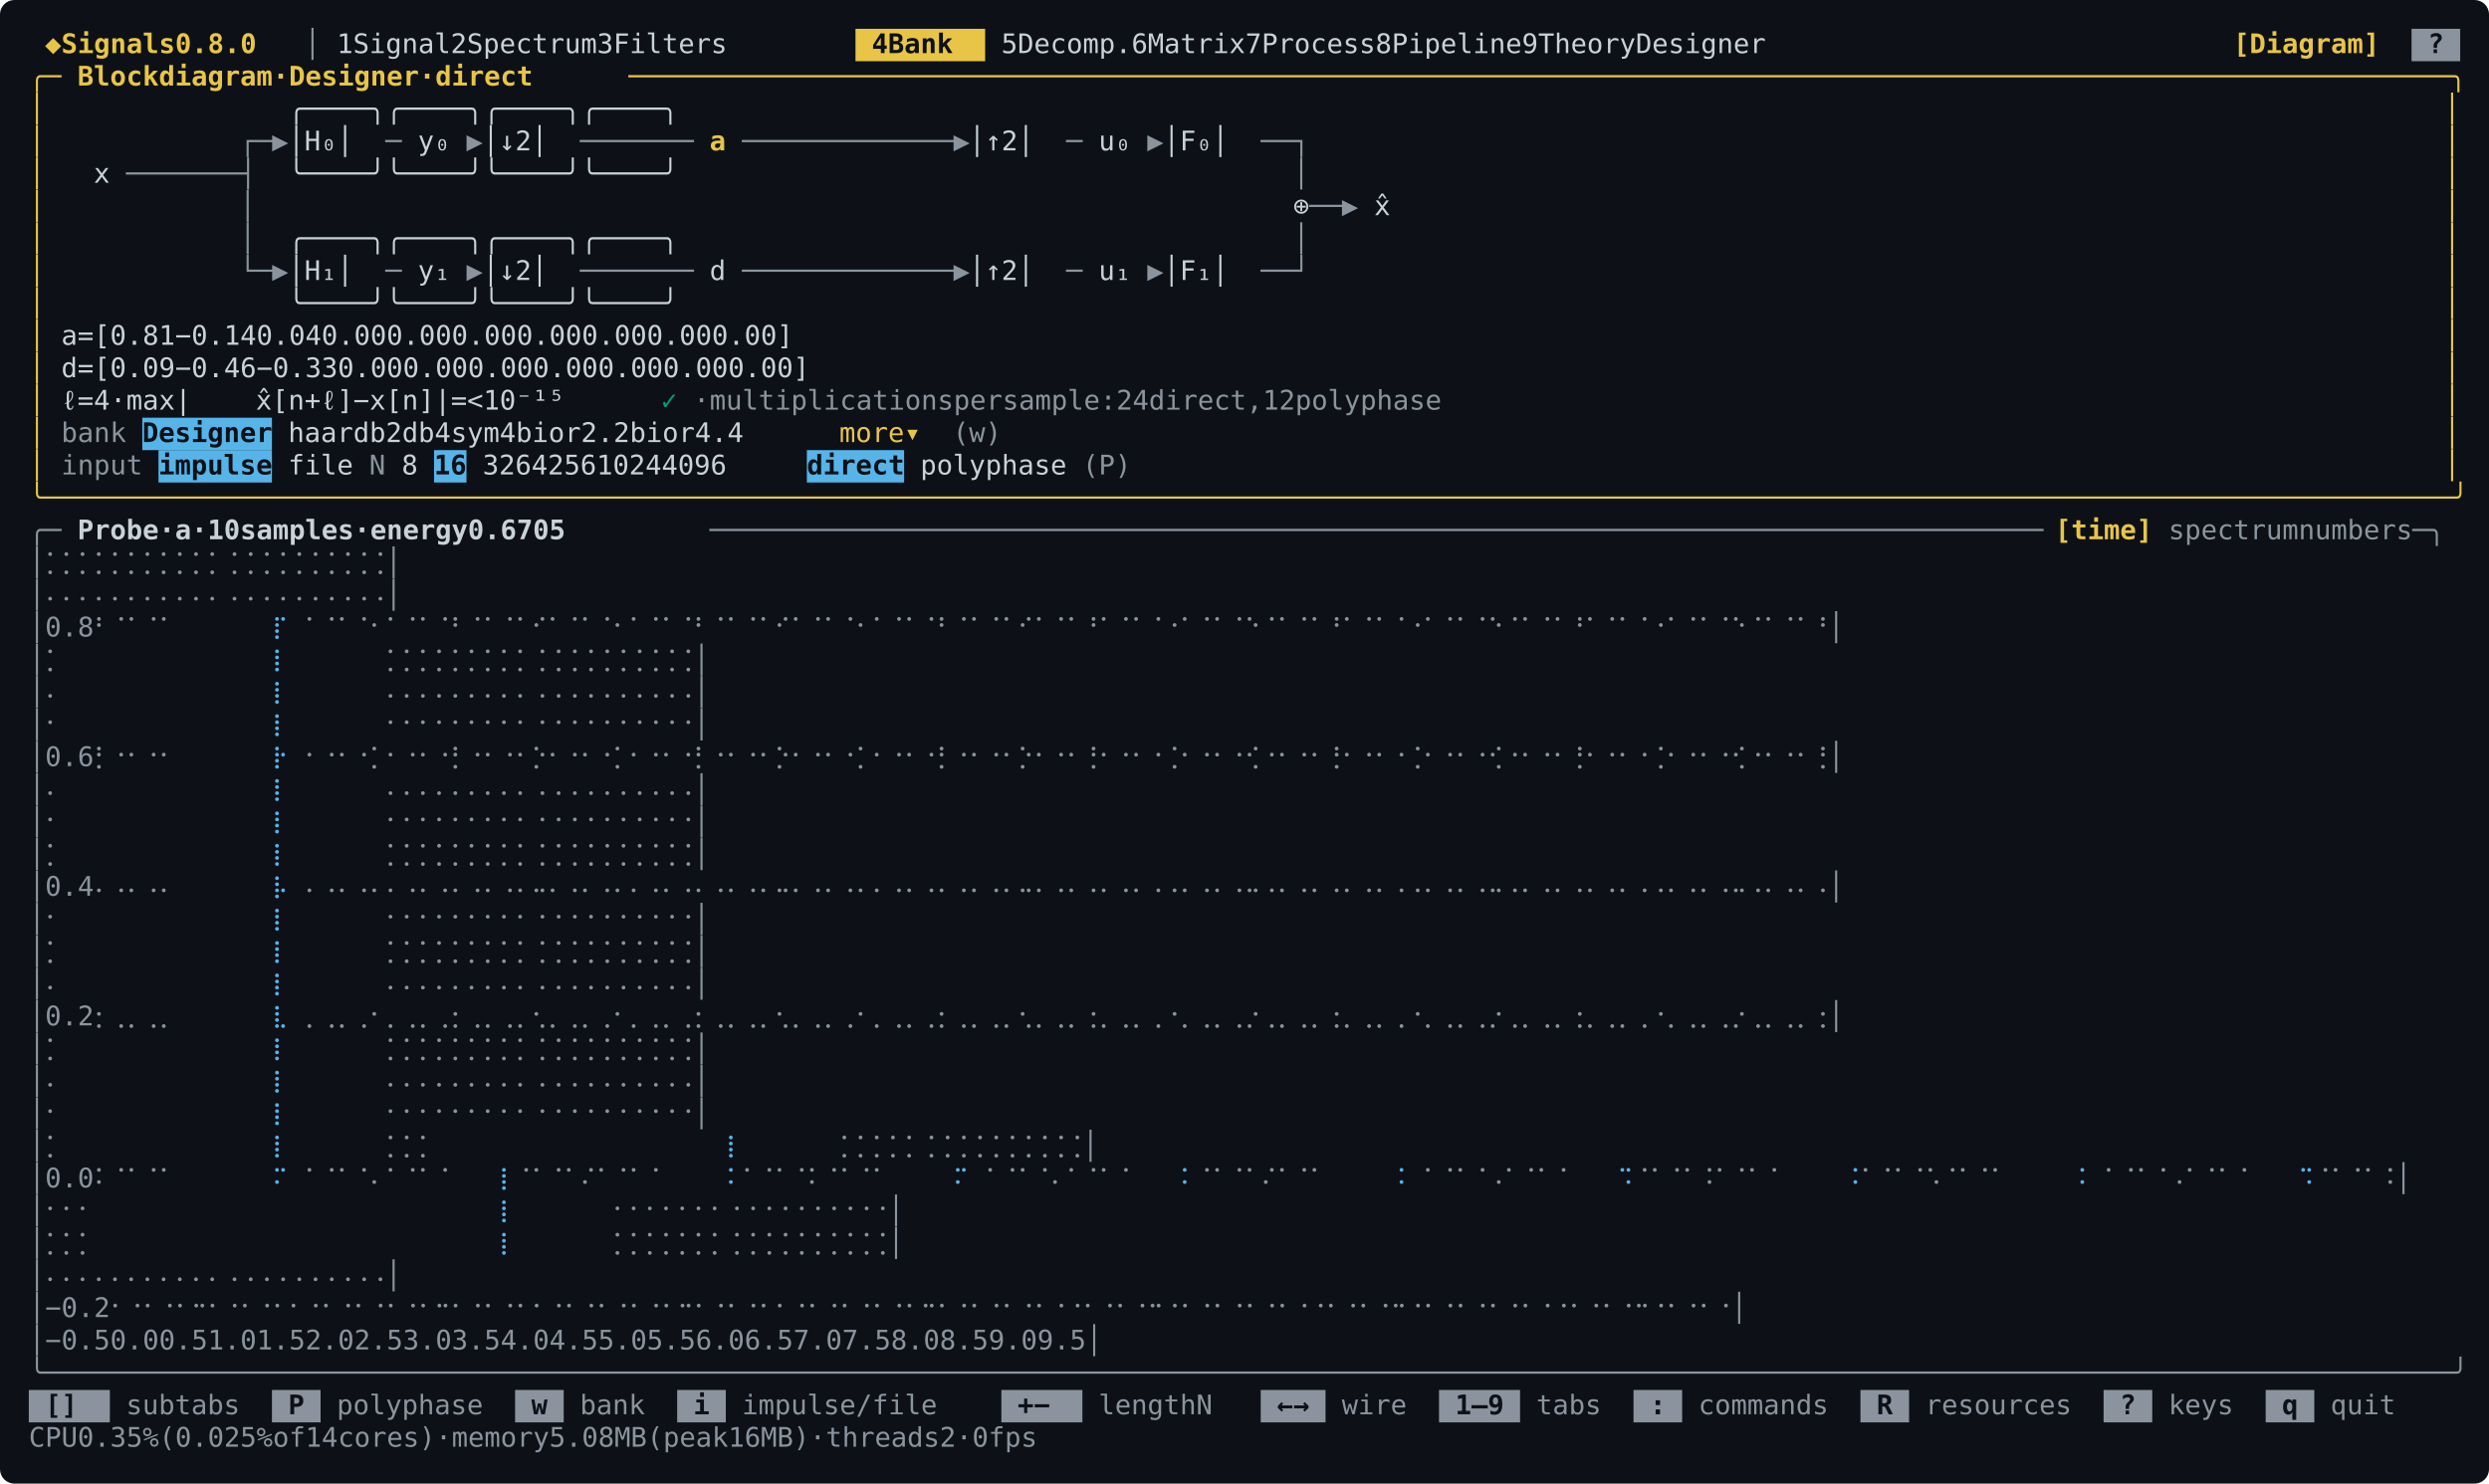
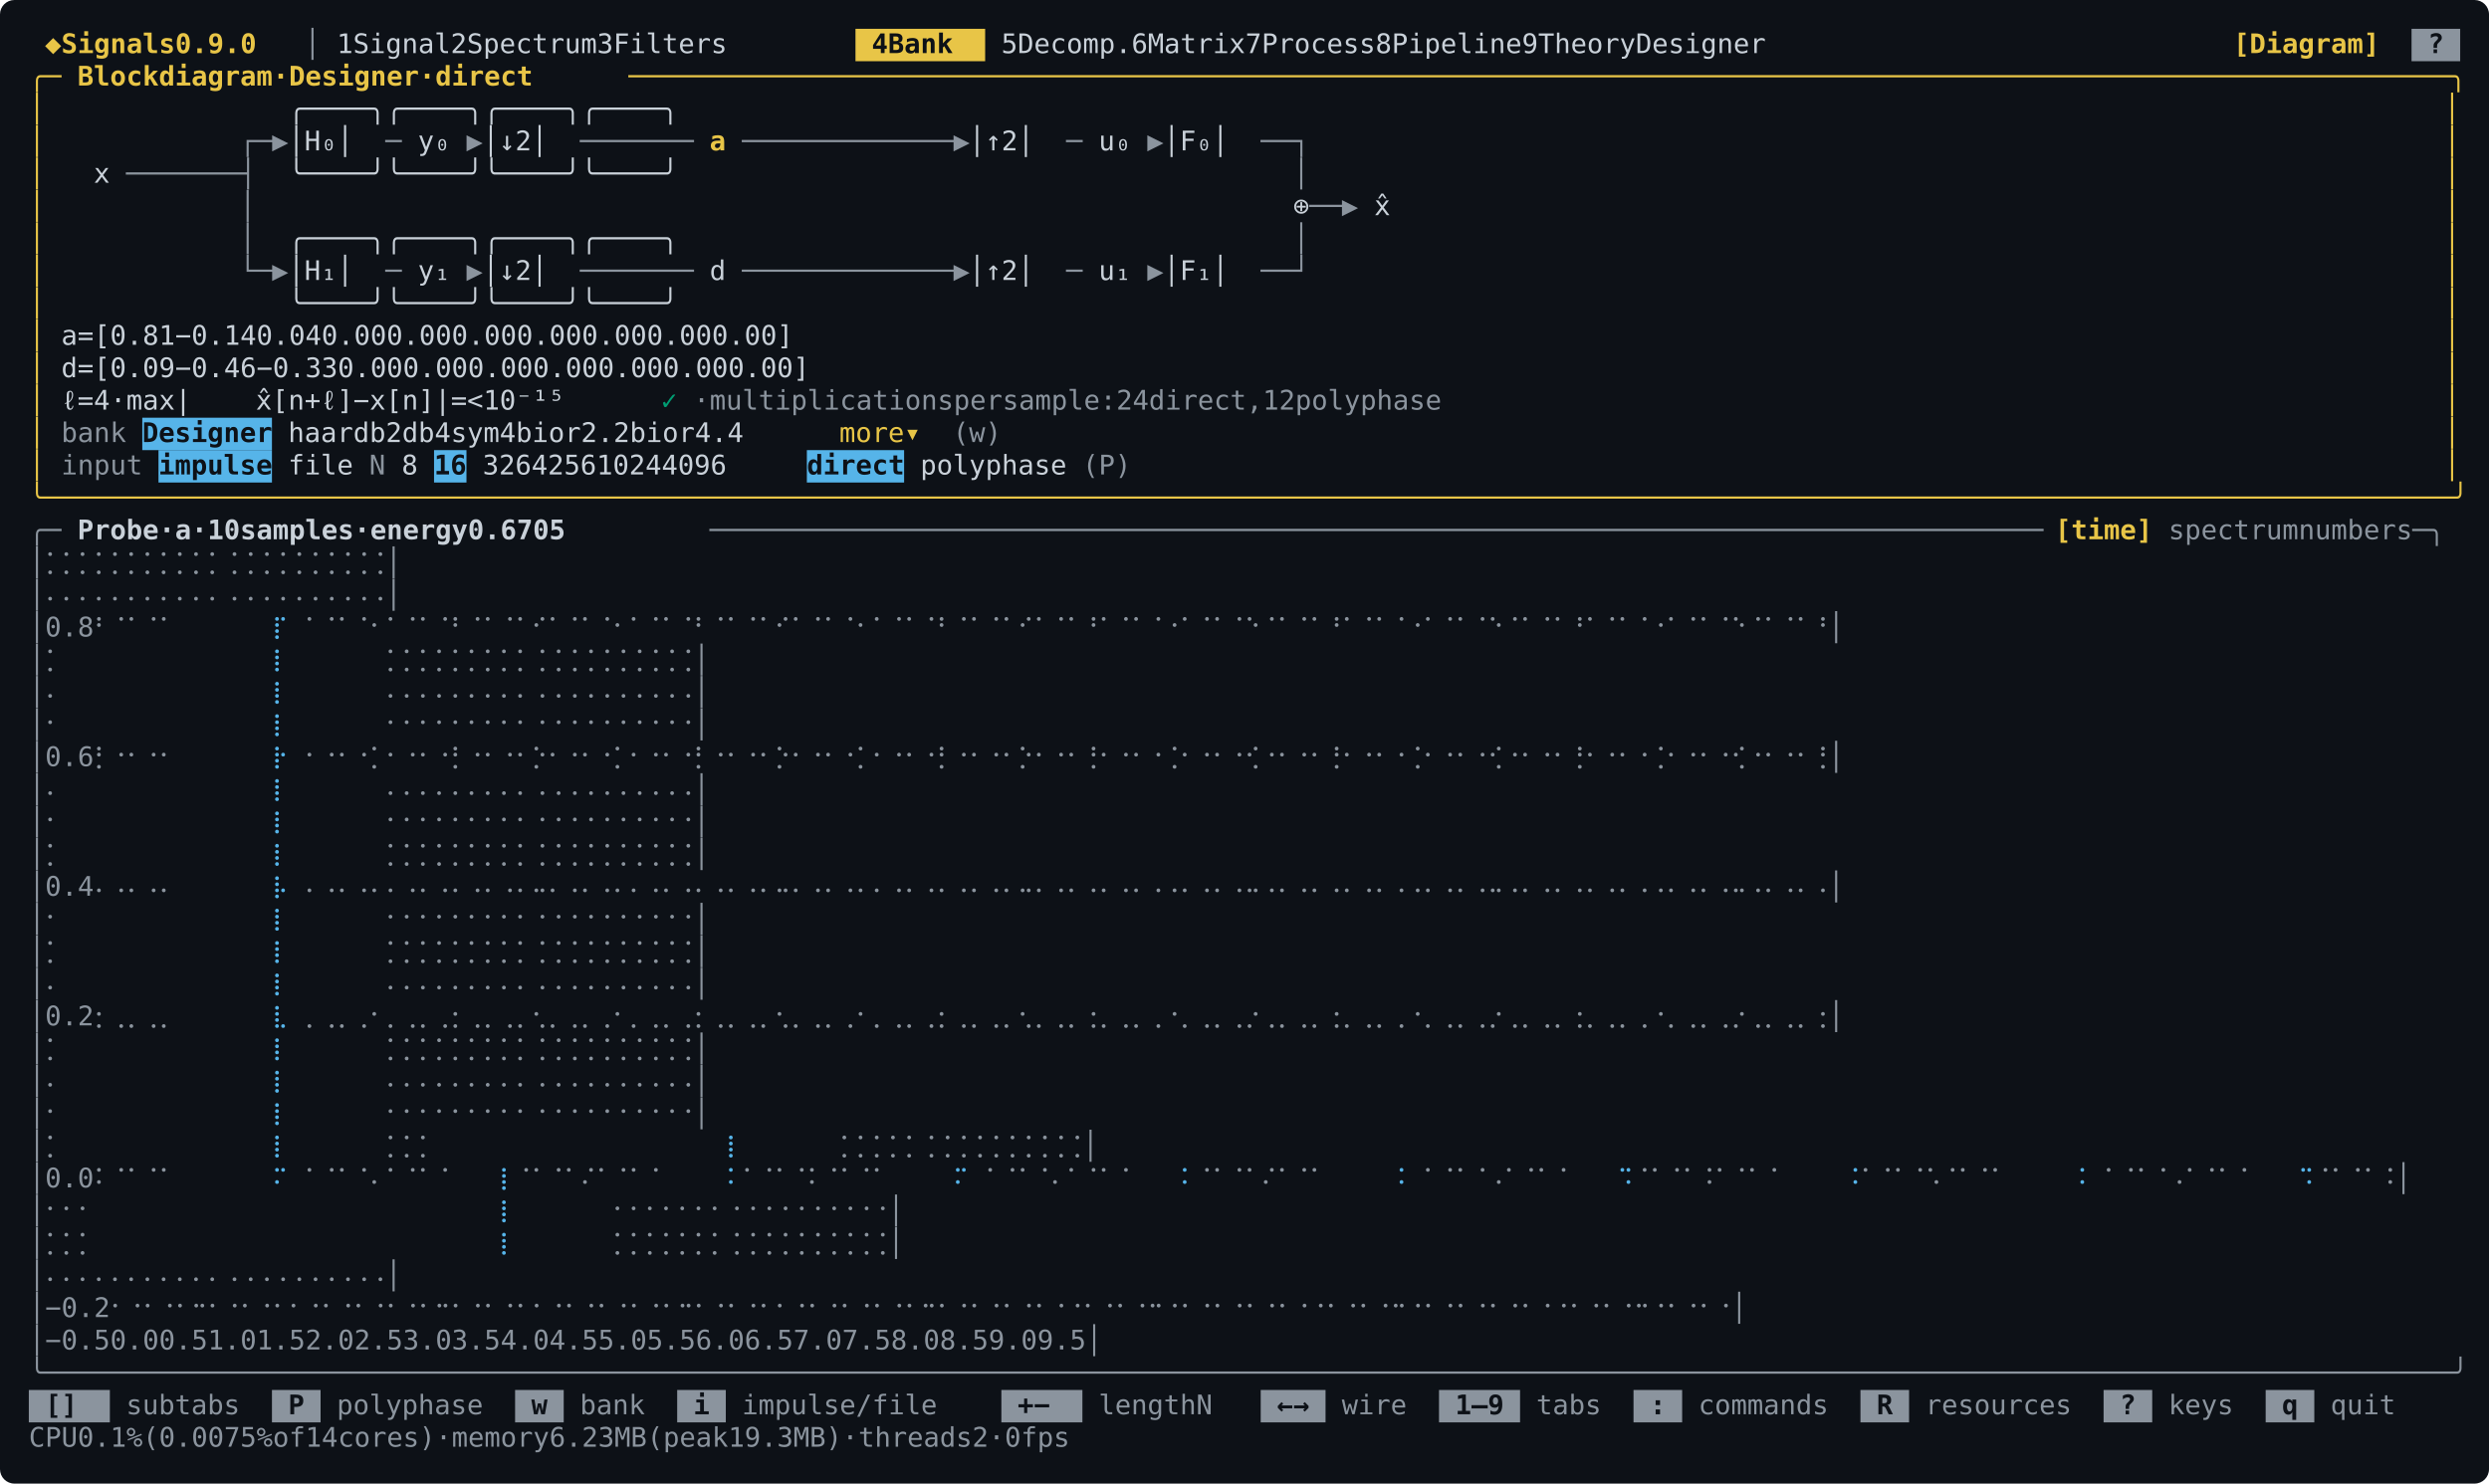
<svg xmlns="http://www.w3.org/2000/svg" width="1382" height="824" viewBox="0 0 1382 824" font-family="ui-monospace, SFMono-Regular, Menlo, Consolas, &quot;DejaVu Sans Mono&quot;, &quot;Liberation Mono&quot;, monospace" font-size="15">
  <rect width="1382" height="824" rx="8" fill="#0d1117" />
  <rect x="475" y="16" width="72" height="18" fill="#e8c547" />
  <rect x="1339" y="16" width="27" height="18" fill="#8b949e" />
-   <text x="25 43 52 61 70 79 88 97 115 124 133 142 151" y="29.5" fill="#e8c547" font-weight="bold">◆Signals0.8.0</text>
+   <text x="25 43 52 61 70 79 88 97 115 124 133 142 151" y="29.5" fill="#e8c547" font-weight="bold">◆Signals0.9.0</text>
  <text x="169" y="29.5" fill="#8b949e">│</text>
  <text x="187 205 214 223 232 241 250 277 295 304 313 322 331 340 349 358 385 403 412 421 430 439 448 457" y="29.5" fill="#c9d1d9">1Signal2Spectrum3Filters</text>
  <text x="484 502 511 520 529" y="29.5" fill="#0d1117" font-weight="bold">4Bank</text>
  <text x="556 574 583 592 601 610 619 628 655 673 682 691 700 709 718 745 763 772 781 790 799 808 817 844 862 871 880 889 898 907 916 925 952 970 979 988 997 1006 1015 1159 1168 1177 1186 1195 1204 1213 1222" y="29.5" fill="#c9d1d9">5Decomp.6Matrix7Process8Pipeline9TheoryDesigner</text>
  <text x="1240 1249 1258 1267 1276 1285 1294 1303 1312" y="29.5" fill="#e8c547" font-weight="bold">[Diagram]</text>
  <text x="1348" y="29.5" fill="#0d1117" font-weight="bold">?</text>
  <text x="16 25" y="47.5" fill="#e8c547">╭─</text>
  <text x="43 52 61 70 79 97 106 115 124 133 142 151 169 187 196 205 214 223 232 241 250 268 286 295 304 313 322 331" y="47.5" fill="#e8c547" font-weight="bold">Blockdiagram·Designer·direct</text>
  <text x="349 358 367 376 385 394 403 412 421 430 439 448 457 466 475 484 493 502 511 520 529 538 547 556 565 574 583 592 601 610 619 628 637 646 655 664 673 682 691 700 709 718 727 736 745 754 763 772 781 790 799 808 817 826 835 844 853 862 871 880 889 898 907 916 925 934 943 952 961 970 979 988 997 1006 1015 1024 1033 1042 1051 1060 1069 1078 1087 1096 1105 1114 1123 1132 1141 1150 1159 1168 1177 1186 1195 1204 1213 1222 1231 1240 1249 1258 1267 1276 1285 1294 1303 1312 1321 1330 1339 1348 1357" y="47.5" fill="#e8c547">────────────────────────────────────────────────────────────────────────────────────────────────────────────────╮</text>
  <text x="16" y="65.5" fill="#e8c547">│</text>
  <text x="160 169 178 187 196 205 268 277 286 295 304 313 538 547 556 565 574 583 646 655 664 673 682 691" y="65.5" fill="#c9d1d9">╭────╮╭────╮╭────╮╭────╮</text>
  <text x="1357" y="65.5" fill="#e8c547">│</text>
  <text x="16" y="83.5" fill="#e8c547">│</text>
  <text x="133 142 151" y="83.5" fill="#8b949e">┌─▶</text>
  <text x="160 178 187 205" y="83.5" fill="#c9d1d9">│H₀│</text>
  <text x="214" y="83.5" fill="#8b949e">─</text>
  <text x="232 241" y="83.5" fill="#c9d1d9">y₀</text>
  <text x="259" y="83.5" fill="#8b949e">▶</text>
  <text x="268 286 295 313" y="83.5" fill="#c9d1d9">│↓2│</text>
  <text x="322 331 340 349 358 367 376" y="83.5" fill="#8b949e">───────</text>
  <text x="394" y="83.5" fill="#e8c547" font-weight="bold">a</text>
  <text x="412 421 430 439 448 457 466 475 484 493 502 511 520 529" y="83.5" fill="#8b949e">─────────────▶</text>
  <text x="538 556 565 583" y="83.5" fill="#c9d1d9">│↑2│</text>
  <text x="592" y="83.5" fill="#8b949e">─</text>
  <text x="610 619" y="83.5" fill="#c9d1d9">u₀</text>
  <text x="637" y="83.5" fill="#8b949e">▶</text>
  <text x="646 664 673 691" y="83.5" fill="#c9d1d9">│F₀│</text>
  <text x="700 709 718" y="83.5" fill="#8b949e">──┐</text>
  <text x="1357" y="83.5" fill="#e8c547">│</text>
  <text x="16" y="101.5" fill="#e8c547">│</text>
  <text x="52" y="101.5" fill="#c9d1d9">x</text>
  <text x="70 79 88 97 106 115 124 133" y="101.5" fill="#8b949e">───────┤</text>
  <text x="160 169 178 187 196 205 268 277 286 295 304 313 538 547 556 565 574 583 646 655 664 673 682 691" y="101.5" fill="#c9d1d9">╰────╯╰────╯╰────╯╰────╯</text>
  <text x="718" y="101.5" fill="#8b949e">│</text>
  <text x="1357" y="101.5" fill="#e8c547">│</text>
  <text x="16" y="119.5" fill="#e8c547">│</text>
  <text x="133" y="119.5" fill="#8b949e">│</text>
  <text x="718" y="119.5" fill="#c9d1d9">⊕</text>
  <text x="727 736 745" y="119.5" fill="#8b949e">──▶</text>
  <text x="763" y="119.5" fill="#c9d1d9">x̂</text>
  <text x="1357" y="119.5" fill="#e8c547">│</text>
  <text x="16" y="137.5" fill="#e8c547">│</text>
  <text x="133" y="137.5" fill="#8b949e">│</text>
  <text x="160 169 178 187 196 205 268 277 286 295 304 313 538 547 556 565 574 583 646 655 664 673 682 691" y="137.5" fill="#c9d1d9">╭────╮╭────╮╭────╮╭────╮</text>
  <text x="718" y="137.5" fill="#8b949e">│</text>
  <text x="1357" y="137.5" fill="#e8c547">│</text>
  <text x="16" y="155.5" fill="#e8c547">│</text>
  <text x="133 142 151" y="155.5" fill="#8b949e">└─▶</text>
  <text x="160 178 187 205" y="155.5" fill="#c9d1d9">│H₁│</text>
  <text x="214" y="155.5" fill="#8b949e">─</text>
  <text x="232 241" y="155.5" fill="#c9d1d9">y₁</text>
  <text x="259" y="155.5" fill="#8b949e">▶</text>
  <text x="268 286 295 313" y="155.5" fill="#c9d1d9">│↓2│</text>
  <text x="322 331 340 349 358 367 376" y="155.5" fill="#8b949e">───────</text>
  <text x="394" y="155.5" fill="#c9d1d9">d</text>
  <text x="412 421 430 439 448 457 466 475 484 493 502 511 520 529" y="155.5" fill="#8b949e">─────────────▶</text>
  <text x="538 556 565 583" y="155.5" fill="#c9d1d9">│↑2│</text>
  <text x="592" y="155.5" fill="#8b949e">─</text>
  <text x="610 619" y="155.5" fill="#c9d1d9">u₁</text>
  <text x="637" y="155.5" fill="#8b949e">▶</text>
  <text x="646 664 673 691" y="155.5" fill="#c9d1d9">│F₁│</text>
  <text x="700 709 718" y="155.5" fill="#8b949e">──┘</text>
  <text x="1357" y="155.5" fill="#e8c547">│</text>
  <text x="16" y="173.5" fill="#e8c547">│</text>
  <text x="160 169 178 187 196 205 268 277 286 295 304 313 538 547 556 565 574 583 646 655 664 673 682 691" y="173.5" fill="#c9d1d9">╰────╯╰────╯╰────╯╰────╯</text>
  <text x="1357" y="173.5" fill="#e8c547">│</text>
  <text x="16" y="191.5" fill="#e8c547">│</text>
  <text x="34 52 70 79 88 97 106 124 133 142 151 160 178 187 196 205 223 232 241 250 268 277 286 295 313 322 331 340 358 367 376 385 403 412 421 430 448 457 466 475 493 502 511 520 529" y="191.5" fill="#c9d1d9">a=[0.81−0.140.040.000.000.000.000.000.000.00]</text>
  <text x="1357" y="191.5" fill="#e8c547">│</text>
  <text x="16" y="209.5" fill="#e8c547">│</text>
  <text x="34 52 70 79 88 97 106 124 133 142 151 160 178 187 196 205 214 232 241 250 259 277 286 295 304 322 331 340 349 367 376 385 394 412 421 430 439 457 466 475 484 502 511 520 529 538" y="209.5" fill="#c9d1d9">d=[0.09−0.46−0.330.000.000.000.000.000.000.00]</text>
  <text x="1357" y="209.5" fill="#e8c547">│</text>
  <text x="16" y="227.5" fill="#e8c547">│</text>
  <text x="34 52 70 88 106 115 124 133" y="227.5" fill="#c9d1d9">ℓ=4·max|</text>
  <text x="142" y="227.5" fill="#c9d1d9">x̂</text>
  <text x="151 160 169 178 187 205 223 232 241 250 259 277 295 313 322 331 340 349" y="227.5" fill="#c9d1d9">[n+ℓ]−x[n]|=&lt;10⁻¹⁵</text>
  <text x="367" y="227.5" fill="#009e73">✓</text>
  <text x="385 403 412 421 430 439 448 457 466 475 484 493 502 511 520 529 547 556 565 583 592 601 610 619 628 637 655 664 682 691 700 709 718 727 736 754 763 781 790 799 808 817 826 835 844 853" y="227.5" fill="#8b949e">·multiplicationspersample:24direct,12polyphase</text>
  <text x="1357" y="227.5" fill="#e8c547">│</text>
  <rect x="79" y="232" width="72" height="18" fill="#56b4e9" />
  <text x="16" y="245.5" fill="#e8c547">│</text>
  <text x="34 43 52 61" y="245.5" fill="#8b949e">bank</text>
  <text x="79 88 97 106 115 124 133 142" y="245.5" fill="#0d1117" font-weight="bold">Designer</text>
  <text x="160 169 178 187 205 214 223 241 250 259 277 286 295 304 322 331 340 349 358 367 376 394 403 412 421 430 439 448" y="245.5" fill="#c9d1d9">haardb2db4sym4bior2.2bior4.4</text>
  <text x="466 475 484 493 511" y="245.5" fill="#e8c547">more▾</text>
  <text x="529 538 547" y="245.5" fill="#8b949e">(w)</text>
  <text x="1357" y="245.5" fill="#e8c547">│</text>
  <rect x="88" y="250" width="63" height="18" fill="#56b4e9" />
  <rect x="241" y="250" width="18" height="18" fill="#56b4e9" />
  <rect x="448" y="250" width="54" height="18" fill="#56b4e9" />
  <text x="16" y="263.5" fill="#e8c547">│</text>
  <text x="34 43 52 61 70" y="263.5" fill="#8b949e">input</text>
  <text x="88 97 106 115 124 133 142" y="263.5" fill="#0d1117" font-weight="bold">impulse</text>
  <text x="160 169 178 187" y="263.5" fill="#c9d1d9">file</text>
  <text x="205" y="263.5" fill="#8b949e">N</text>
  <text x="223" y="263.5" fill="#c9d1d9">8</text>
  <text x="241 250" y="263.5" fill="#0d1117" font-weight="bold">16</text>
  <text x="268 277 295 304 322 331 340 358 367 376 385 403 412 421 430" y="263.5" fill="#c9d1d9">326425610244096</text>
  <text x="448 457 466 475 484 493" y="263.5" fill="#0d1117" font-weight="bold">direct</text>
  <text x="511 520 529 538 547 556 565 574 583" y="263.5" fill="#c9d1d9">polyphase</text>
  <text x="601 610 619" y="263.5" fill="#8b949e">(P)</text>
  <text x="1357" y="263.5" fill="#e8c547">│</text>
  <text x="16 25 34 43 52 61 70 79 88 97 106 115 124 133 142 151 160 169 178 187 196 205 214 223 232 241 250 259 268 277 286 295 304 313 322 331 340 349 358 367 376 385 394 403 412 421 430 439 448 457 466 475 484 493 502 511 520 529 538 547 556 565 574 583 592 601 610 619 628 637 646 655 664 673 682 691 700 709 718 727 736 745 754 763 772 781 790 799 808 817 826 835 844 853 862 871 880 889 898 907 916 925 934 943 952 961 970 979 988 997 1006 1015 1024 1033 1042 1051 1060 1069 1078 1087 1096 1105 1114 1123 1132 1141 1150 1159 1168 1177 1186 1195 1204 1213 1222 1231 1240 1249 1258 1267 1276 1285 1294 1303 1312 1321 1330 1339 1348 1357" y="281.5" fill="#e8c547">╰────────────────────────────────────────────────────────────────────────────────────────────────────────────────────────────────────────────────────╯</text>
  <text x="16 25" y="299.5" fill="#8b949e">╭─</text>
  <text x="43 52 61 70 79 97 115 133 151 160 178 187 196 205 214 223 232 250 268 277 286 295 304 313 331 340 349 358 367 376" y="299.5" fill="#c9d1d9" font-weight="bold">Probe·a·10samples·energy0.6705</text>
  <text x="394 403 412 421 430 439 448 457 466 475 484 493 502 511 520 529 538 547 556 565 574 583 592 601 610 619 628 637 646 655 664 673 682 691 700 709 718 727 736 745 754 763 772 781 790 799 808 817 826 835 844 853 862 871 880 889 898 907 916 925 934 943 952 961 970 979 988 997 1006 1015 1024 1033 1042 1051 1060 1069 1078 1087 1096 1105 1114 1123" y="299.5" fill="#8b949e">──────────────────────────────────────────────────────────────────────────────────</text>
  <text x="1141 1150 1159 1168 1177 1186" y="299.5" fill="#e8c547" font-weight="bold">[time]</text>
  <text x="1204 1213 1222 1231 1240 1249 1258 1267 1285 1294 1303 1312 1321 1330 1339 1348 1357" y="299.5" fill="#8b949e">spectrumnumbers─╮</text>
  <text x="16 88 151 214 277 340 403 466 529 592 655 718 772 835 898 961 1024 1087 1150 1213 1276 1339 1357" y="317.5" fill="#8b949e">│⡁⡁⡁⡁⡁⡁⡁⡁⡁⡁⡁⢈⢈⢈⢈⢈⢈⢈⢈⢈⢈│</text>
  <text x="16 88 151 214 277 340 403 466 529 592 655 718 772 835 898 961 1024 1087 1150 1213 1276 1339 1357" y="335.5" fill="#8b949e">│⠄⠄⠄⠄⠄⠄⠄⠄⠄⠄⠄⠠⠠⠠⠠⠠⠠⠠⠠⠠⠠│</text>
  <text x="16 52 61 70 88 97 115 124 142" y="353.5" fill="#8b949e">│0.8⠃⠈⠁⠈⠁</text>
  <text x="151" y="353.5" fill="#56b4e9">⡏</text>
  <text x="169 178 196 205 214 223 232 250 259 277 286 304 313 331 340 358 367 385 394 403 412 421 439 448 466 475 493 502 520 529 547 556 574 583 592 601 610 628 637 655 664 682 691 709 718 736 745 763 772 790 799 817 826 835 844 853 871 880 898 907 925 934 952 961 979 988 1006 1015 1024 1033 1042 1060 1069 1087 1096 1114 1123 1141 1150 1168 1177 1195 1204 1213 1222 1231 1249 1258 1276 1285 1303 1312 1330 1339 1357" y="353.5" fill="#8b949e">⠁⠈⠁⠈⠂⠁⠈⠁⠈⠃⠈⠁⠈⠁⠊⠁⠈⠁⠈⠂⠁⠈⠁⠈⠃⠈⠁⠈⠁⠊⠁⠈⠁⠈⠂⠁⠈⠁⠈⠃⠈⠁⠈⠁⠊⠁⠈⠁⠘⠁⠈⠁⠈⠐⠁⠈⠁⠈⠑⠈⠁⠈⠁⠘⠁⠈⠁⠈⠐⠁⠈⠁⠈⠑⠈⠁⠈⠁⠘⠁⠈⠁⠈⠐⠁⠈⠁⠈⠑⠈⠁⠈⠁⠘│</text>
  <text x="16 88" y="371.5" fill="#8b949e">│⡁</text>
  <text x="151" y="371.5" fill="#56b4e9">⡇</text>
  <text x="214 277 340 403 466 529 592 655 718 772 835 898 961 1024 1087 1150 1213 1276 1339 1357" y="371.5" fill="#8b949e">⡁⡁⡁⡁⡁⡁⡁⡁⡁⢈⢈⢈⢈⢈⢈⢈⢈⢈⢈│</text>
  <text x="16 88" y="389.5" fill="#8b949e">│⠄</text>
  <text x="151" y="389.5" fill="#56b4e9">⡇</text>
  <text x="214 277 340 403 466 529 592 655 718 772 835 898 961 1024 1087 1150 1213 1276 1339 1357" y="389.5" fill="#8b949e">⠄⠄⠄⠄⠄⠄⠄⠄⠄⠠⠠⠠⠠⠠⠠⠠⠠⠠⠠│</text>
  <text x="16 88" y="407.5" fill="#8b949e">│⠂</text>
  <text x="151" y="407.5" fill="#56b4e9">⡇</text>
  <text x="214 277 340 403 466 529 592 655 718 772 835 898 961 1024 1087 1150 1213 1276 1339 1357" y="407.5" fill="#8b949e">⠂⠂⠂⠂⠂⠂⠂⠂⠂⠐⠐⠐⠐⠐⠐⠐⠐⠐⠐│</text>
  <text x="16 52 61 70 88 97 115 124 142" y="425.5" fill="#8b949e">│0.6⡃⠐⠂⠐⠂</text>
  <text x="151" y="425.5" fill="#56b4e9">⡗</text>
  <text x="169 178 196 205 214 223 232 250 259 277 286 304 313 331 340 358 367 385 394 403 412 421 439 448 466 475 493 502 520 529 547 556 574 583 592 601 610 628 637 655 664 682 691 709 718 736 745 763 772 790 799 817 826 835 844 853 871 880 898 907 925 934 952 961 979 988 1006 1015 1024 1033 1042 1060 1069 1087 1096 1114 1123 1141 1150 1168 1177 1195 1204 1213 1222 1231 1249 1258 1276 1285 1303 1312 1330 1339 1357" y="425.5" fill="#8b949e">⠂⠐⠂⠐⡁⠂⠐⠂⠐⡃⠐⠂⠐⠂⡑⠂⠐⠂⠐⡁⠂⠐⠂⠐⡃⠐⠂⠐⠂⡑⠂⠐⠂⠐⡁⠂⠐⠂⠐⡃⠐⠂⠐⠂⡑⠂⠐⠂⢘⠂⠐⠂⠐⢈⠂⠐⠂⠐⢊⠐⠂⠐⠂⢘⠂⠐⠂⠐⢈⠂⠐⠂⠐⢊⠐⠂⠐⠂⢘⠂⠐⠂⠐⢈⠂⠐⠂⠐⢊⠐⠂⠐⠂⢘│</text>
  <text x="16 88" y="443.5" fill="#8b949e">│⠄</text>
  <text x="151" y="443.5" fill="#56b4e9">⡇</text>
  <text x="214 277 340 403 466 529 592 655 718 772 835 898 961 1024 1087 1150 1213 1276 1339 1357" y="443.5" fill="#8b949e">⠄⠄⠄⠄⠄⠄⠄⠄⠄⠠⠠⠠⠠⠠⠠⠠⠠⠠⠠│</text>
  <text x="16 88" y="461.5" fill="#8b949e">│⠂</text>
  <text x="151" y="461.5" fill="#56b4e9">⡇</text>
  <text x="214 277 340 403 466 529 592 655 718 772 835 898 961 1024 1087 1150 1213 1276 1339 1357" y="461.5" fill="#8b949e">⠂⠂⠂⠂⠂⠂⠂⠂⠂⠐⠐⠐⠐⠐⠐⠐⠐⠐⠐│</text>
  <text x="16 88" y="479.5" fill="#8b949e">│⡁</text>
  <text x="151" y="479.5" fill="#56b4e9">⡇</text>
  <text x="214 277 340 403 466 529 592 655 718 772 835 898 961 1024 1087 1150 1213 1276 1339 1357" y="479.5" fill="#8b949e">⡁⡁⡁⡁⡁⡁⡁⡁⡁⢈⢈⢈⢈⢈⢈⢈⢈⢈⢈│</text>
  <text x="16 52 61 70 88 97 115 124 142" y="497.5" fill="#8b949e">│0.4⠄⠠⠄⠠⠄</text>
  <text x="151" y="497.5" fill="#56b4e9">⡧</text>
  <text x="169 178 196 205 214 223 232 250 259 277 286 304 313 331 340 358 367 385 394 403 412 421 439 448 466 475 493 502 520 529 547 556 574 583 592 601 610 628 637 655 664 682 691 709 718 736 745 763 772 790 799 817 826 835 844 853 871 880 898 907 925 934 952 961 979 988 1006 1015 1024 1033 1042 1060 1069 1087 1096 1114 1123 1141 1150 1168 1177 1195 1204 1213 1222 1231 1249 1258 1276 1285 1303 1312 1330 1339 1357" y="497.5" fill="#8b949e">⠄⠠⠄⠠⠄⠄⠠⠄⠠⠄⠠⠄⠠⠄⠤⠄⠠⠄⠠⠄⠄⠠⠄⠠⠄⠠⠄⠠⠄⠤⠄⠠⠄⠠⠄⠄⠠⠄⠠⠄⠠⠄⠠⠄⠤⠄⠠⠄⠠⠄⠠⠄⠠⠠⠄⠠⠄⠠⠤⠠⠄⠠⠄⠠⠄⠠⠄⠠⠠⠄⠠⠄⠠⠤⠠⠄⠠⠄⠠⠄⠠⠄⠠⠠⠄⠠⠄⠠⠤⠠⠄⠠⠄⠠│</text>
  <text x="16 88" y="515.5" fill="#8b949e">│⠂</text>
  <text x="151" y="515.5" fill="#56b4e9">⡇</text>
  <text x="214 277 340 403 466 529 592 655 718 772 835 898 961 1024 1087 1150 1213 1276 1339 1357" y="515.5" fill="#8b949e">⠂⠂⠂⠂⠂⠂⠂⠂⠂⠐⠐⠐⠐⠐⠐⠐⠐⠐⠐│</text>
  <text x="16 88" y="533.5" fill="#8b949e">│⡁</text>
  <text x="151" y="533.5" fill="#56b4e9">⡇</text>
  <text x="214 277 340 403 466 529 592 655 718 772 835 898 961 1024 1087 1150 1213 1276 1339 1357" y="533.5" fill="#8b949e">⡁⡁⡁⡁⡁⡁⡁⡁⡁⢈⢈⢈⢈⢈⢈⢈⢈⢈⢈│</text>
  <text x="16 88" y="551.5" fill="#8b949e">│⠄</text>
  <text x="151" y="551.5" fill="#56b4e9">⡇</text>
  <text x="214 277 340 403 466 529 592 655 718 772 835 898 961 1024 1087 1150 1213 1276 1339 1357" y="551.5" fill="#8b949e">⠄⠄⠄⠄⠄⠄⠄⠄⠄⠠⠠⠠⠠⠠⠠⠠⠠⠠⠠│</text>
  <text x="16 52 61 70 88 97 115 124 142" y="569.5" fill="#8b949e">│0.2⡂⢀⡀⢀⡀</text>
  <text x="151" y="569.5" fill="#56b4e9">⣇</text>
  <text x="169 178 196 205 214 223 232 250 259 277 286 304 313 331 340 358 367 385 394 403 412 421 439 448 466 475 493 502 520 529 547 556 574 583 592 601 610 628 637 655 664 682 691 709 718 736 745 763 772 790 799 817 826 835 844 853 871 880 898 907 925 934 952 961 979 988 1006 1015 1024 1033 1042 1060 1069 1087 1096 1114 1123 1141 1150 1168 1177 1195 1204 1213 1222 1231 1249 1258 1276 1285 1303 1312 1330 1339 1357" y="569.5" fill="#8b949e">⡀⢀⡀⢀⠂⡀⢀⡀⢀⡂⢀⡀⢀⡀⢂⡀⢀⡀⢀⠂⡀⢀⡀⢀⡂⢀⡀⢀⡀⢂⡀⢀⡀⢀⠂⡀⢀⡀⢀⡂⢀⡀⢀⡀⢂⡀⢀⡀⢐⡀⢀⡀⢀⠐⡀⢀⡀⢀⡐⢀⡀⢀⡀⢐⡀⢀⡀⢀⠐⡀⢀⡀⢀⡐⢀⡀⢀⡀⢐⡀⢀⡀⢀⠐⡀⢀⡀⢀⡐⢀⡀⢀⡀⢐│</text>
  <text x="16 88" y="587.5" fill="#8b949e">│⡁</text>
  <text x="151" y="587.5" fill="#56b4e9">⡇</text>
  <text x="214 277 340 403 466 529 592 655 718 772 835 898 961 1024 1087 1150 1213 1276 1339 1357" y="587.5" fill="#8b949e">⡁⡁⡁⡁⡁⡁⡁⡁⡁⢈⢈⢈⢈⢈⢈⢈⢈⢈⢈│</text>
  <text x="16 88" y="605.5" fill="#8b949e">│⠄</text>
  <text x="151" y="605.5" fill="#56b4e9">⡇</text>
  <text x="214 277 340 403 466 529 592 655 718 772 835 898 961 1024 1087 1150 1213 1276 1339 1357" y="605.5" fill="#8b949e">⠄⠄⠄⠄⠄⠄⠄⠄⠄⠠⠠⠠⠠⠠⠠⠠⠠⠠⠠│</text>
  <text x="16 88" y="623.5" fill="#8b949e">│⠂</text>
  <text x="151" y="623.5" fill="#56b4e9">⡇</text>
  <text x="214 277 340 403 466 529 592 655 718 772 835 898 961 1024 1087 1150 1213 1276 1339 1357" y="623.5" fill="#8b949e">⠂⠂⠂⠂⠂⠂⠂⠂⠂⠐⠐⠐⠐⠐⠐⠐⠐⠐⠐│</text>
  <text x="16 88" y="641.5" fill="#8b949e">│⡁</text>
  <text x="151" y="641.5" fill="#56b4e9">⡇</text>
  <text x="214 277 340" y="641.5" fill="#8b949e">⡁⡁⡁</text>
  <text x="403" y="641.5" fill="#56b4e9">⡇</text>
  <text x="466 529 592 655 718 772 835 898 961 1024 1087 1150 1213 1276 1339 1357" y="641.5" fill="#8b949e">⡁⡁⡁⡁⡁⢈⢈⢈⢈⢈⢈⢈⢈⢈⢈│</text>
  <text x="16 52 61 70 88 97 115 124 142" y="659.5" fill="#8b949e">│0.0⠅⠈⠁⠈⠁</text>
  <text x="151" y="659.5" fill="#56b4e9">⠍</text>
  <text x="169 178 196 205 214 223 232 250 259" y="659.5" fill="#8b949e">⠁⠈⠁⠈⠄⠁⠈⠁⠈</text>
  <text x="277" y="659.5" fill="#56b4e9">⡇</text>
  <text x="286 304 313 331 340 358 367 385 394" y="659.5" fill="#8b949e">⠈⠁⠈⠁⠌⠁⠈⠁⠈</text>
  <text x="403" y="659.5" fill="#56b4e9">⠅</text>
  <text x="412 421 439 448 466 475 493 502 520" y="659.5" fill="#8b949e">⠁⠈⠁⠈⠅⠈⠁⠈⠁</text>
  <text x="529" y="659.5" fill="#56b4e9">⠍</text>
  <text x="547 556 574 583 592 601 610 628 637" y="659.5" fill="#8b949e">⠁⠈⠁⠈⠄⠁⠈⠁⠈</text>
  <text x="655" y="659.5" fill="#56b4e9">⠅</text>
  <text x="664 682 691 709 718 736 745 763" y="659.5" fill="#8b949e">⠈⠁⠈⠁⠌⠁⠈⠁</text>
  <text x="772" y="659.5" fill="#56b4e9">⠨</text>
  <text x="790 799 817 826 835 844 853 871 880" y="659.5" fill="#8b949e">⠁⠈⠁⠈⠠⠁⠈⠁⠈</text>
  <text x="898" y="659.5" fill="#56b4e9">⠩</text>
  <text x="907 925 934 952 961 979 988 1006 1015" y="659.5" fill="#8b949e">⠈⠁⠈⠁⠨⠁⠈⠁⠈</text>
  <text x="1024" y="659.5" fill="#56b4e9">⠨</text>
  <text x="1033 1042 1060 1069 1087 1096 1114 1123 1141" y="659.5" fill="#8b949e">⠁⠈⠁⠈⠡⠈⠁⠈⠁</text>
  <text x="1150" y="659.5" fill="#56b4e9">⠨</text>
  <text x="1168 1177 1195 1204 1213 1222 1231 1249 1258" y="659.5" fill="#8b949e">⠁⠈⠁⠈⠠⠁⠈⠁⠈</text>
  <text x="1276" y="659.5" fill="#56b4e9">⠩</text>
  <text x="1285 1303 1312 1330 1339 1357" y="659.5" fill="#8b949e">⠈⠁⠈⠁⠨│</text>
  <text x="16 88 151 214" y="677.5" fill="#8b949e">│⠂⠂⠂</text>
  <text x="277" y="677.5" fill="#56b4e9">⡇</text>
  <text x="340 403 466 529 592 655 718 772 835 898 961 1024 1087 1150 1213 1276 1339 1357" y="677.5" fill="#8b949e">⠂⠂⠂⠂⠂⠂⠂⠐⠐⠐⠐⠐⠐⠐⠐⠐⠐│</text>
  <text x="16 88 151 214" y="695.5" fill="#8b949e">│⡁⡁⡁</text>
  <text x="277" y="695.5" fill="#56b4e9">⡇</text>
  <text x="340 403 466 529 592 655 718 772 835 898 961 1024 1087 1150 1213 1276 1339 1357" y="695.5" fill="#8b949e">⡁⡁⡁⡁⡁⡁⡁⢈⢈⢈⢈⢈⢈⢈⢈⢈⢈│</text>
  <text x="16 88 151 214 277 340 403 466 529 592 655 718 772 835 898 961 1024 1087 1150 1213 1276 1339 1357" y="713.5" fill="#8b949e">│⠄⠄⠄⠄⠄⠄⠄⠄⠄⠄⠄⠠⠠⠠⠠⠠⠠⠠⠠⠠⠠│</text>
  <text x="16 43 52 61 70 88 97 115 124 142 151 169 178 196 205 214 223 232 250 259 277 286 304 313 331 340 358 367 385 394 403 412 421 439 448 466 475 493 502 520 529 547 556 574 583 592 601 610 628 637 655 664 682 691 709 718 736 745 763 772 790 799 817 826 835 844 853 871 880 898 907 925 934 952 961 979 988 1006 1015 1024 1033 1042 1060 1069 1087 1096 1114 1123 1141 1150 1168 1177 1195 1204 1213 1222 1231 1249 1258 1276 1285 1303 1312 1330 1339 1357" y="731.5" fill="#8b949e">│−0.2⠂⠐⠂⠐⠂⠒⠂⠐⠂⠐⠂⠂⠐⠂⠐⠂⠐⠂⠐⠂⠒⠂⠐⠂⠐⠂⠂⠐⠂⠐⠂⠐⠂⠐⠂⠒⠂⠐⠂⠐⠂⠂⠐⠂⠐⠂⠐⠂⠐⠂⠒⠂⠐⠂⠐⠂⠐⠂⠐⠐⠂⠐⠂⠐⠒⠐⠂⠐⠂⠐⠂⠐⠂⠐⠐⠂⠐⠂⠐⠒⠐⠂⠐⠂⠐⠂⠐⠂⠐⠐⠂⠐⠂⠐⠒⠐⠂⠐⠂⠐│</text>
  <text x="16 88 97 106 115 142 151 160 205 214 223 268 277 286 331 340 349 394 403 412 457 466 475 520 529 538 583 592 601 646 655 664 709 718 727 763 772 781 826 835 844 889 898 907 952 961 970 1015 1024 1033 1078 1087 1096 1141 1150 1159 1204 1213 1222 1267 1276 1285 1321 1330 1339 1357" y="749.5" fill="#8b949e">│−0.50.00.51.01.52.02.53.03.54.04.55.05.56.06.57.07.58.08.59.09.5│</text>
  <text x="16 25 34 43 52 61 70 79 88 97 106 115 124 133 142 151 160 169 178 187 196 205 214 223 232 241 250 259 268 277 286 295 304 313 322 331 340 349 358 367 376 385 394 403 412 421 430 439 448 457 466 475 484 493 502 511 520 529 538 547 556 565 574 583 592 601 610 619 628 637 646 655 664 673 682 691 700 709 718 727 736 745 754 763 772 781 790 799 808 817 826 835 844 853 862 871 880 889 898 907 916 925 934 943 952 961 970 979 988 997 1006 1015 1024 1033 1042 1051 1060 1069 1078 1087 1096 1105 1114 1123 1132 1141 1150 1159 1168 1177 1186 1195 1204 1213 1222 1231 1240 1249 1258 1267 1276 1285 1294 1303 1312 1321 1330 1339 1348 1357" y="767.5" fill="#8b949e">╰────────────────────────────────────────────────────────────────────────────────────────────────────────────────────────────────────────────────────╯</text>
  <rect x="16" y="772" width="45" height="18" fill="#8b949e" />
  <rect x="151" y="772" width="27" height="18" fill="#8b949e" />
  <rect x="286" y="772" width="27" height="18" fill="#8b949e" />
  <rect x="376" y="772" width="27" height="18" fill="#8b949e" />
  <rect x="556" y="772" width="45" height="18" fill="#8b949e" />
  <rect x="700" y="772" width="36" height="18" fill="#8b949e" />
  <rect x="799" y="772" width="45" height="18" fill="#8b949e" />
  <rect x="907" y="772" width="27" height="18" fill="#8b949e" />
  <rect x="1033" y="772" width="27" height="18" fill="#8b949e" />
  <rect x="1168" y="772" width="27" height="18" fill="#8b949e" />
  <rect x="1258" y="772" width="27" height="18" fill="#8b949e" />
  <text x="25 43" y="785.5" fill="#0d1117" font-weight="bold">[]</text>
  <text x="70 79 88 97 106 115 124" y="785.5" fill="#8b949e">subtabs</text>
  <text x="160" y="785.5" fill="#0d1117" font-weight="bold">P</text>
  <text x="187 196 205 214 223 232 241 250 259" y="785.5" fill="#8b949e">polyphase</text>
  <text x="295" y="785.5" fill="#0d1117" font-weight="bold">w</text>
  <text x="322 331 340 349" y="785.5" fill="#8b949e">bank</text>
  <text x="385" y="785.5" fill="#0d1117" font-weight="bold">i</text>
  <text x="412 421 430 439 448 457 466 484 502 511 520 529" y="785.5" fill="#8b949e">impulse/file</text>
  <text x="565 583" y="785.5" fill="#0d1117" font-weight="bold">+−</text>
  <text x="610 619 628 637 646 655 673" y="785.5" fill="#8b949e">lengthN</text>
  <text x="709 718" y="785.5" fill="#0d1117" font-weight="bold">←→</text>
  <text x="745 754 763 772" y="785.5" fill="#8b949e">wire</text>
  <text x="808 817 826" y="785.5" fill="#0d1117" font-weight="bold">1–9</text>
  <text x="853 862 871 880" y="785.5" fill="#8b949e">tabs</text>
  <text x="916" y="785.5" fill="#0d1117" font-weight="bold">:</text>
  <text x="943 952 961 970 979 988 997 1006" y="785.5" fill="#8b949e">commands</text>
  <text x="1042" y="785.5" fill="#0d1117" font-weight="bold">R</text>
  <text x="1069 1078 1087 1096 1105 1114 1123 1132 1141" y="785.5" fill="#8b949e">resources</text>
  <text x="1177" y="785.5" fill="#0d1117" font-weight="bold">?</text>
  <text x="1204 1213 1222 1231" y="785.5" fill="#8b949e">keys</text>
  <text x="1267" y="785.5" fill="#0d1117" font-weight="bold">q</text>
  <text x="1294 1303 1312 1321" y="785.5" fill="#8b949e">quit</text>
-   <text x="16 25 34 52 61 70 79 97 115 124 133 142 151 160 178 196 205 223 232 250 259 268 277 286 295 313 331 340 349 358 367 376 394 403 412 421 439 448 466 475 484 493 502 520 529 547 556 565 583 601 610 619 628 637 646 655 673 691 709 727 736 745" y="803.5" fill="#8b949e">CPU0.35%(0.025%of14cores)·memory5.08MB(peak16MB)·threads2·0fps</text>
+   <text x="16 25 34 52 61 70 88 106 115 124 133 142 151 160 178 196 205 223 232 250 259 268 277 286 295 313 331 340 349 358 367 376 394 403 412 421 439 448 466 475 484 493 502 520 529 538 547 565 574 583 601 619 628 637 646 655 664 673 691 709 727 745 754 763" y="803.5" fill="#8b949e">CPU0.1%(0.0075%of14cores)·memory6.23MB(peak19.3MB)·threads2·0fps</text>
</svg>
